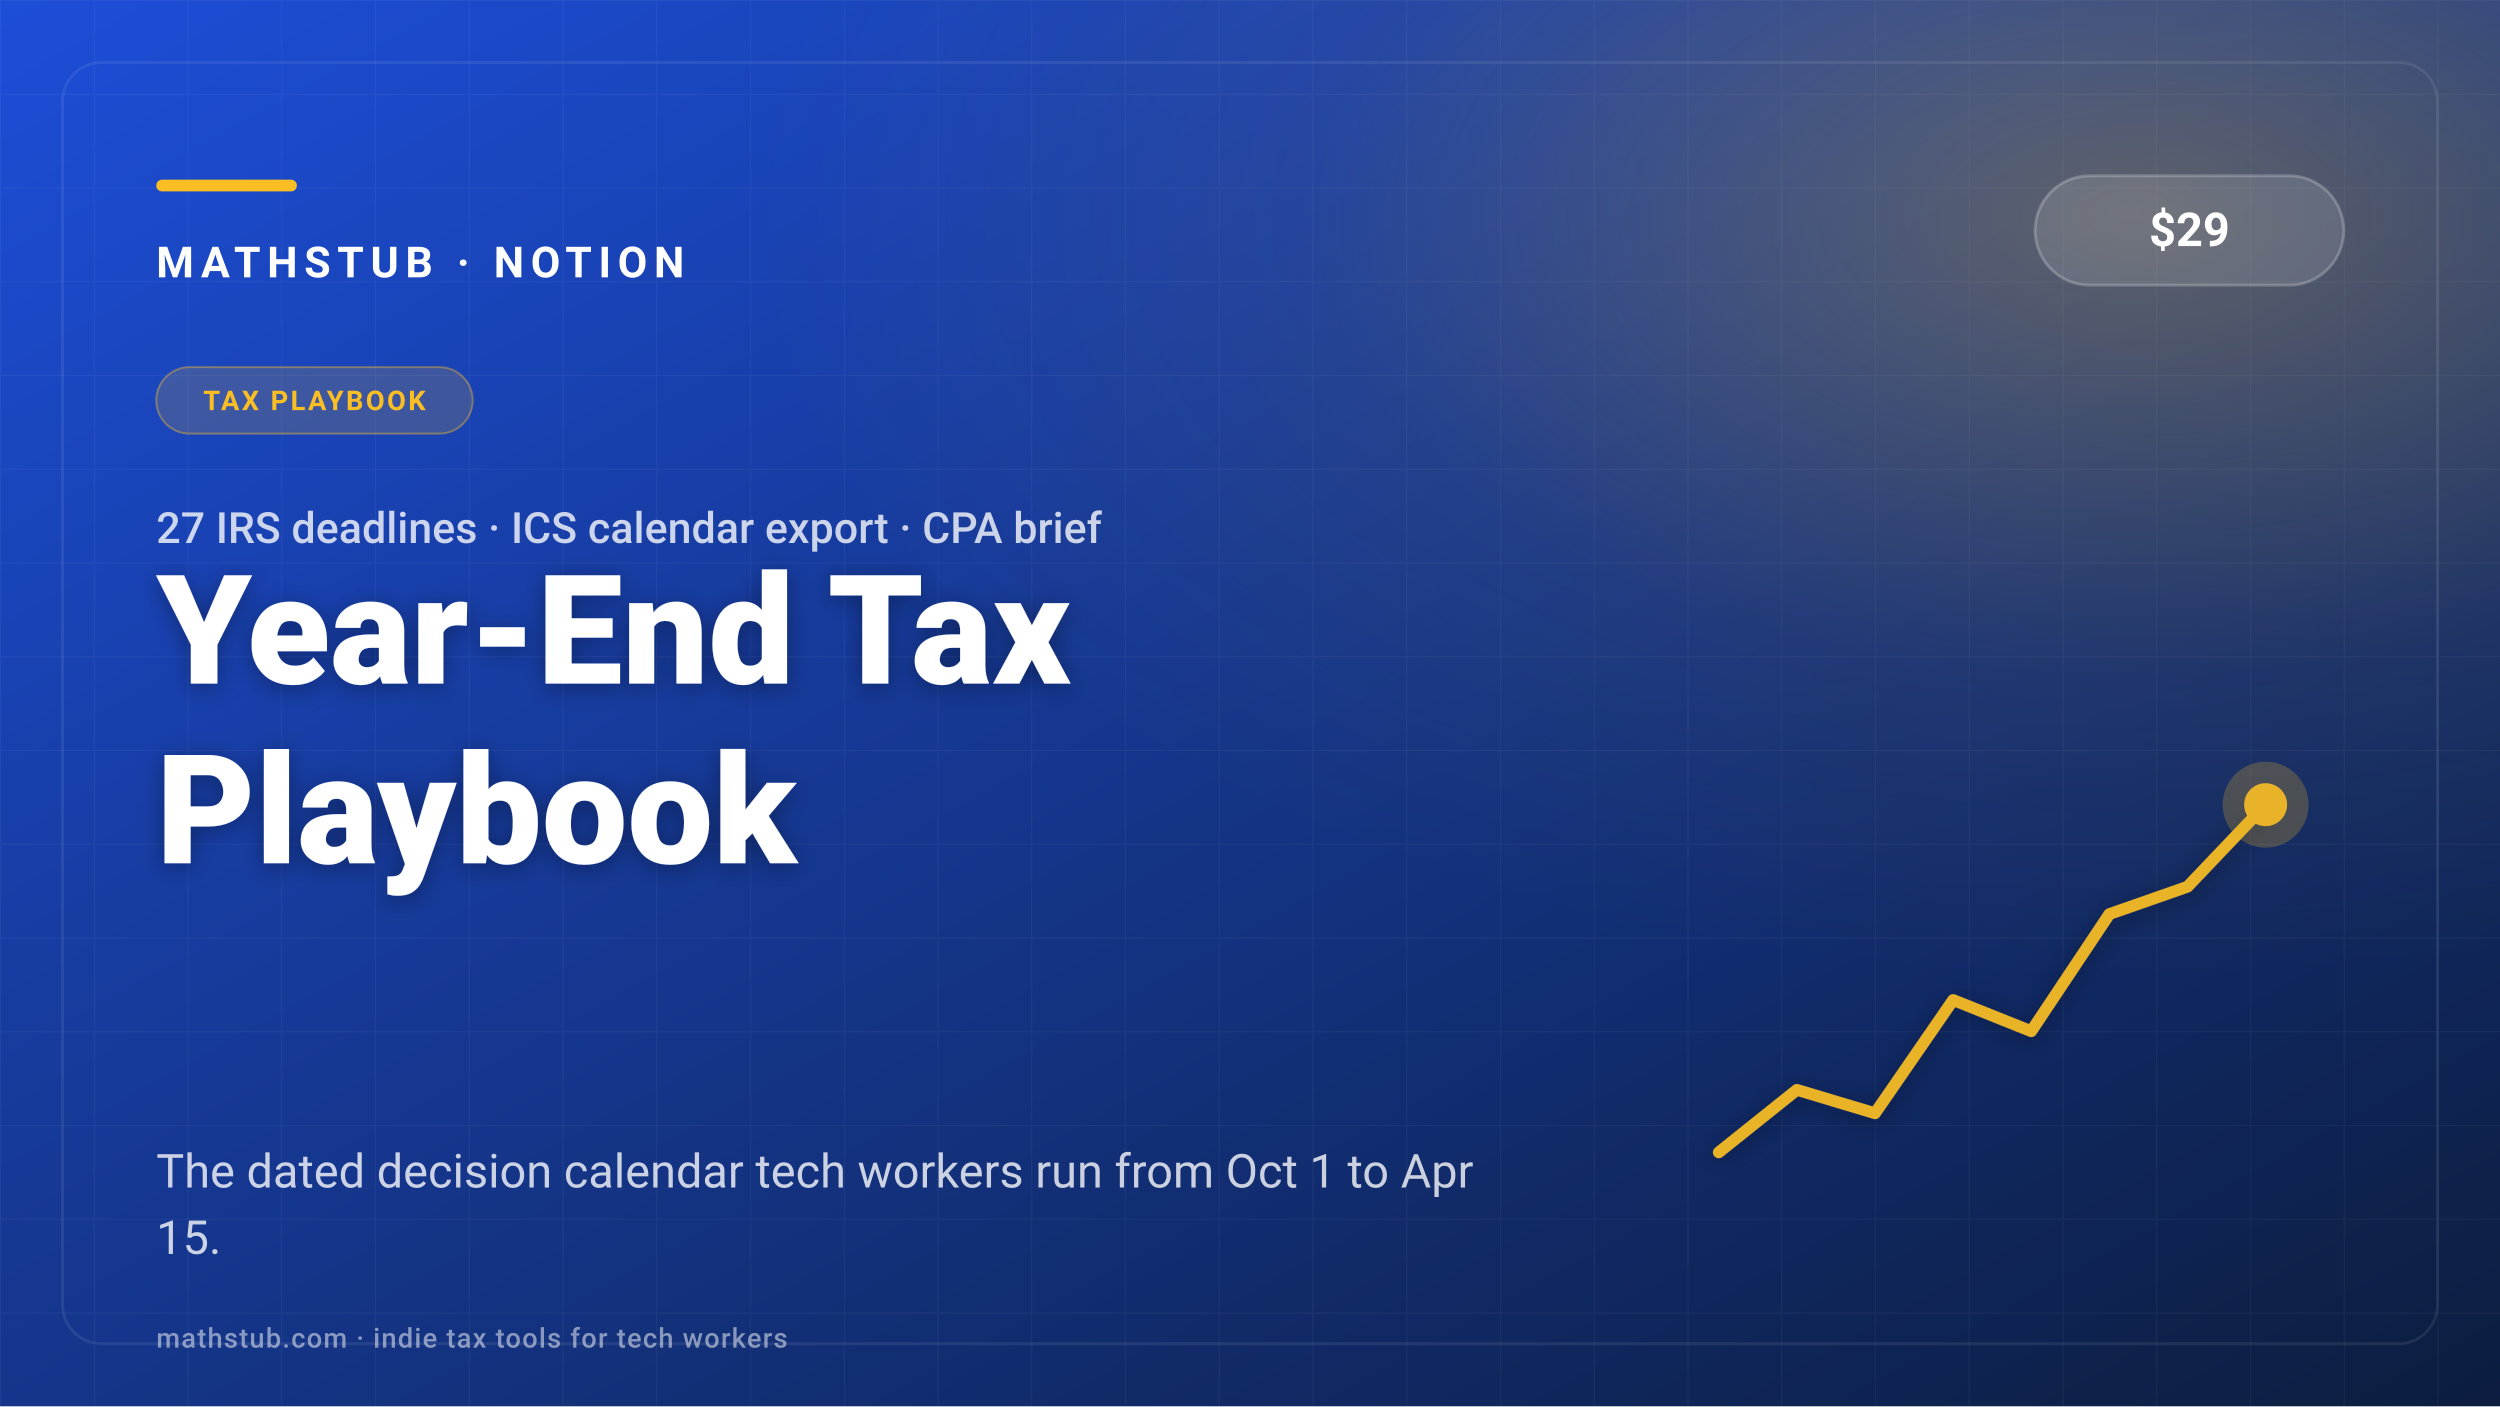
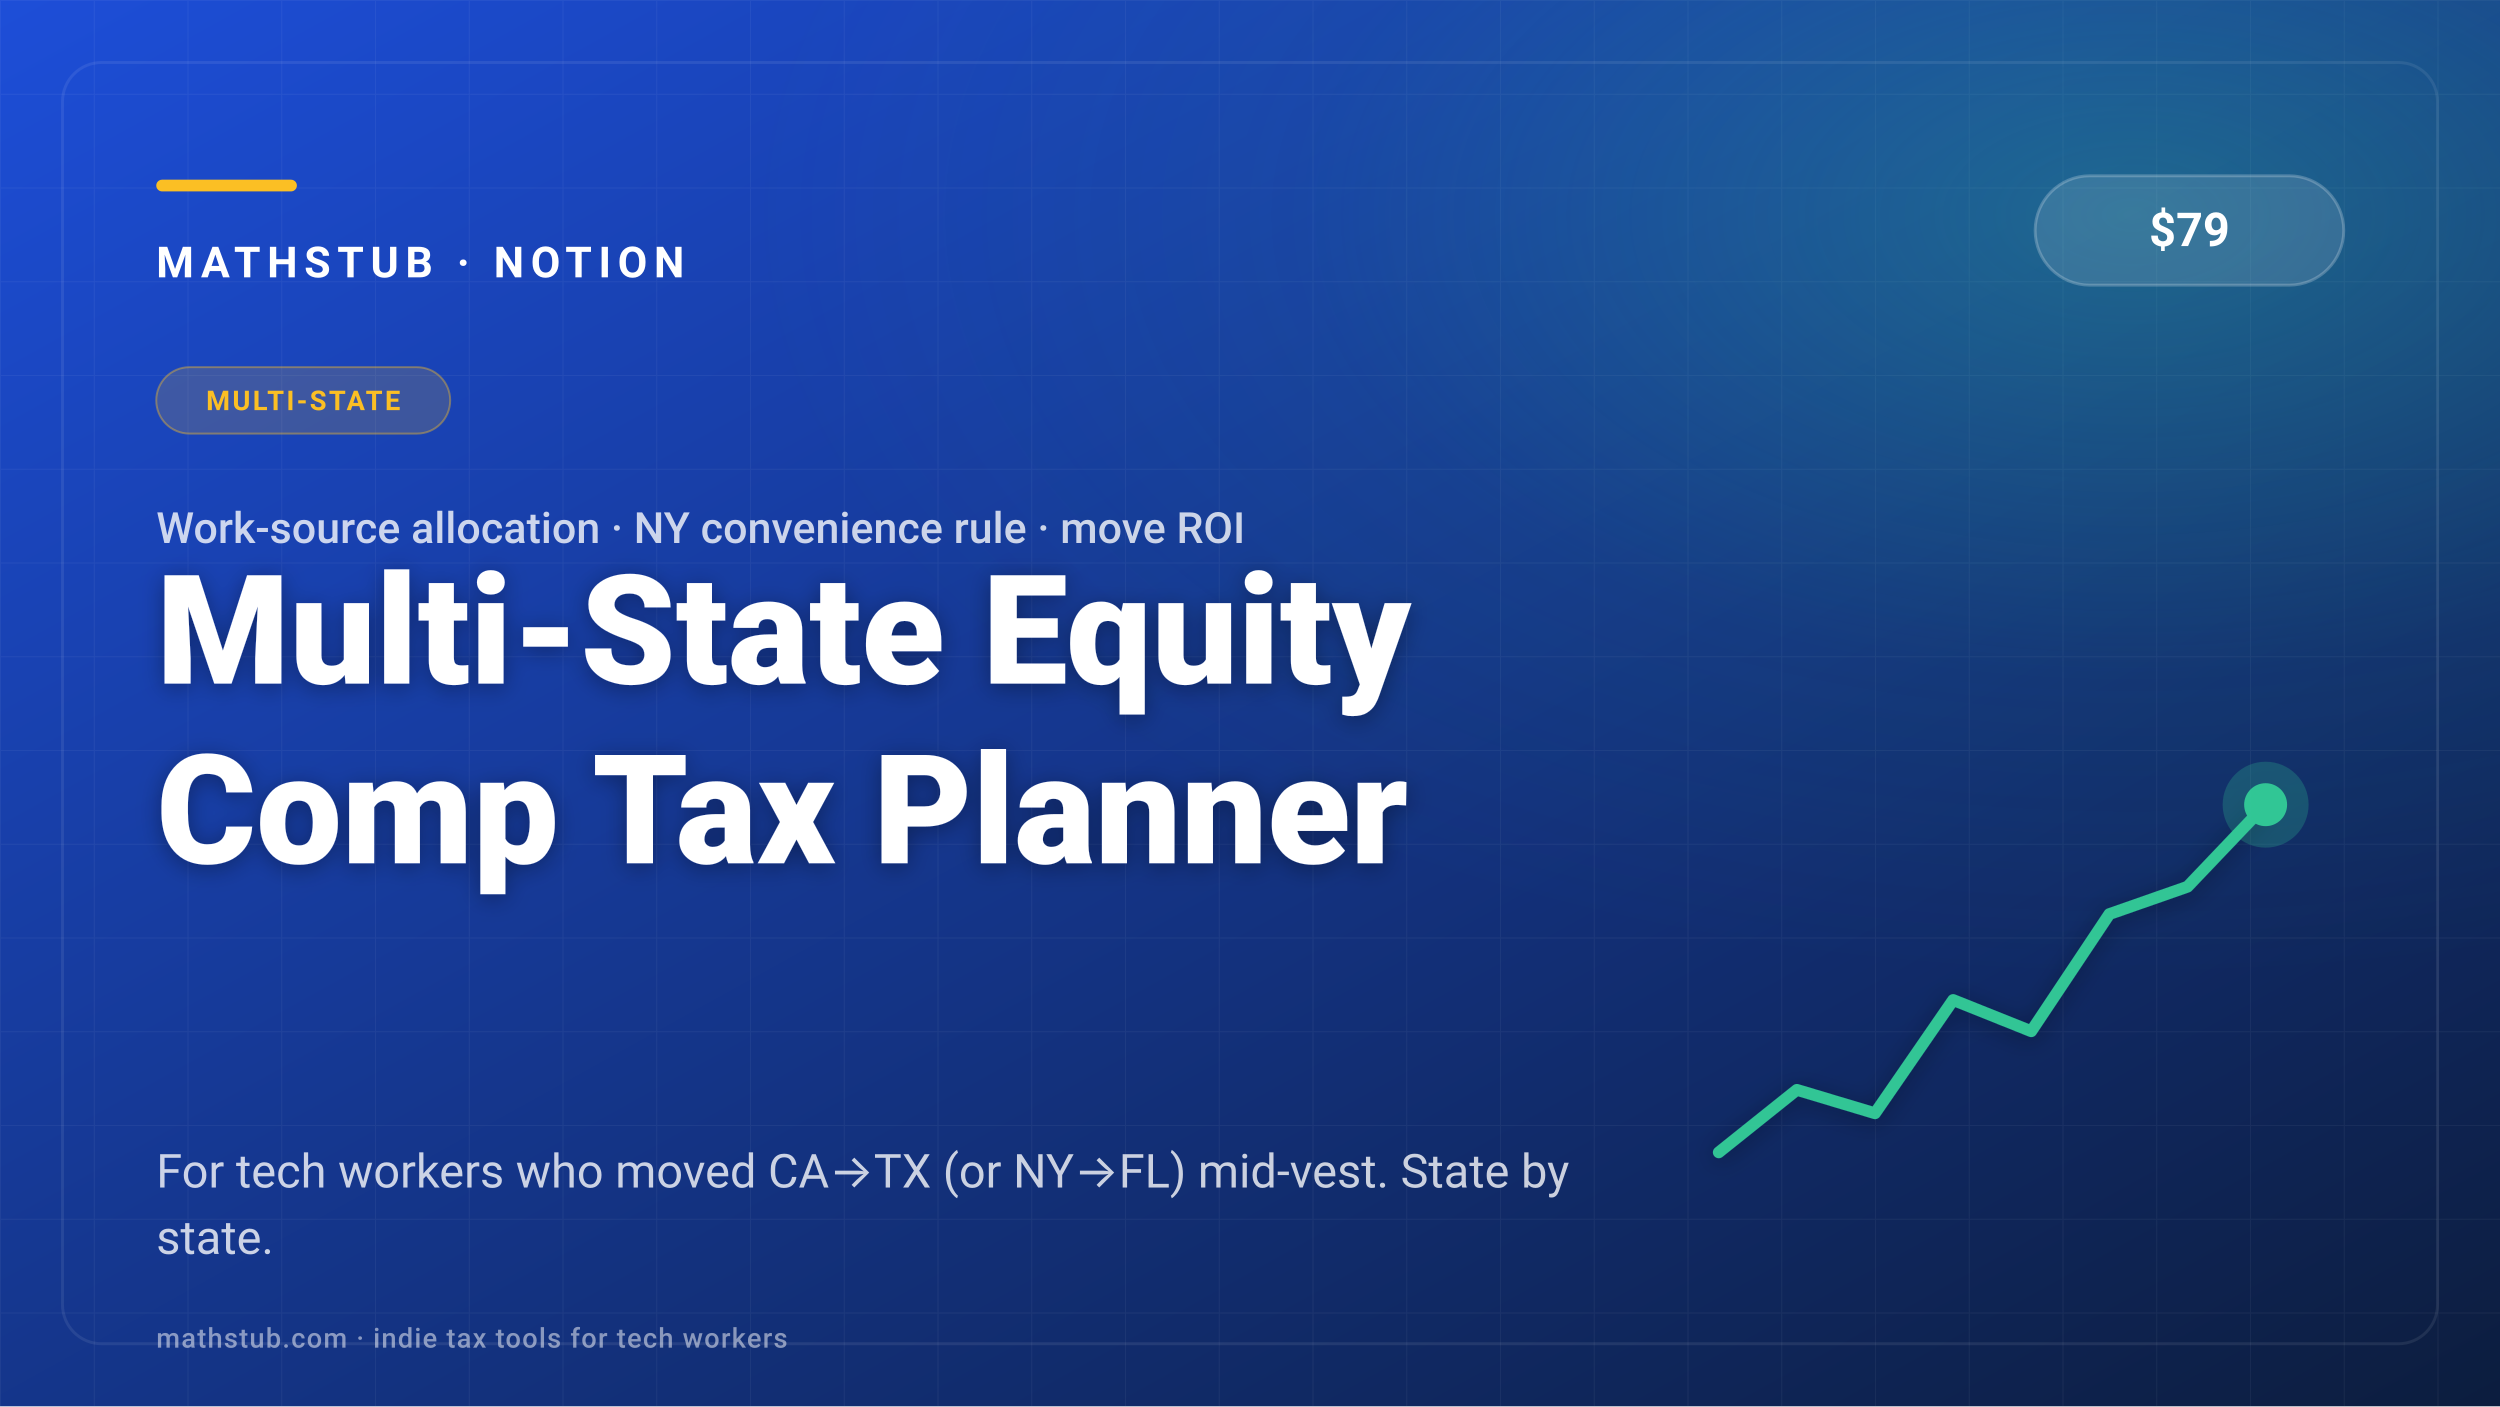
<svg xmlns="http://www.w3.org/2000/svg" viewBox="0 0 1280 720">
  <defs>
    <linearGradient id="bg" x1="0" y1="0" x2="1" y2="1">
      <stop offset="0%" stop-color="#1d4ed8" />
      <stop offset="100%" stop-color="#0c1d3e" />
    </linearGradient>
    <radialGradient id="glow" cx="0.85" cy="0.15" r="0.55">
-       <stop offset="0%" stop-color="#fbbf24" stop-opacity="0.32" />
-       <stop offset="60%" stop-color="#fbbf24" stop-opacity="0.06" />
-       <stop offset="100%" stop-color="#fbbf24" stop-opacity="0" />
+       <stop offset="0%" stop-color="#34d399" stop-opacity="0.32" />
+       <stop offset="60%" stop-color="#34d399" stop-opacity="0.06" />
+       <stop offset="100%" stop-color="#34d399" stop-opacity="0" />
    </radialGradient>
    <pattern id="grid" width="48" height="48" patternUnits="userSpaceOnUse">
      <path d="M48 0 L0 0 0 48" stroke="rgba(255,255,255,0.05)" stroke-width="1" fill="none" />
    </pattern>
    <filter id="softShadow" x="-20%" y="-20%" width="140%" height="140%">
      <feDropShadow dx="0" dy="2" stdDeviation="6" flood-color="#000000" flood-opacity="0.35" />
    </filter>
  </defs>
  <rect width="1280" height="720" fill="url(#bg)" />
  <rect width="1280" height="720" fill="url(#grid)" />
  <rect width="1280" height="720" fill="url(#glow)" />
  <rect x="32" y="32" width="1216" height="656" rx="20" fill="none" stroke="rgba(255,255,255,0.08)" stroke-width="1.5" />
  <rect x="80" y="92" width="72" height="6" fill="#fbbf24" rx="3" />
  <text x="80" y="142" font-family="-apple-system, BlinkMacSystemFont, 'Segoe UI', Roboto, sans-serif" font-size="22" font-weight="700" fill="#ffffff" letter-spacing="3.4">MATHSTUB · NOTION</text>
  <g transform="translate(1042, 90)">
    <rect width="158" height="56" rx="28" fill="rgba(255,255,255,0.12)" stroke="rgba(255,255,255,0.22)" stroke-width="1.5" />
-     <text x="79" y="36" text-anchor="middle" font-family="-apple-system, BlinkMacSystemFont, 'Segoe UI', Roboto, sans-serif" font-size="24" font-weight="700" fill="#ffffff">$29</text>
+     <text x="79" y="36" text-anchor="middle" font-family="-apple-system, BlinkMacSystemFont, 'Segoe UI', Roboto, sans-serif" font-size="24" font-weight="700" fill="#ffffff">$79</text>
  </g>
  <g transform="translate(80, 188)">
-     <rect width="162" height="34" rx="17" fill="rgba(251,191,36,0.16)" stroke="rgba(251,191,36,0.4)" stroke-width="1" />
-     <text x="81" y="22" text-anchor="middle" font-family="-apple-system, BlinkMacSystemFont, 'Segoe UI', Roboto, sans-serif" font-size="14" font-weight="700" letter-spacing="1.2" fill="#fbbf24">TAX PLAYBOOK</text>
+     <rect width="150.5" height="34" rx="17" fill="rgba(251,191,36,0.16)" stroke="rgba(251,191,36,0.4)" stroke-width="1" />
+     <text x="75.25" y="22" text-anchor="middle" font-family="-apple-system, BlinkMacSystemFont, 'Segoe UI', Roboto, sans-serif" font-size="14" font-weight="700" letter-spacing="1.2" fill="#fbbf24">MULTI-STATE</text>
  </g>
-   <text x="80" y="278" font-family="-apple-system, BlinkMacSystemFont, 'Segoe UI', Roboto, sans-serif" font-size="22" font-weight="500" fill="rgba(255,255,255,0.78)">27 IRS deadlines · ICS calendar export · CPA brief</text>
+   <text x="80" y="278" font-family="-apple-system, BlinkMacSystemFont, 'Segoe UI', Roboto, sans-serif" font-size="22" font-weight="500" fill="rgba(255,255,255,0.78)">Work-source allocation · NY convenience rule · move ROI</text>
  <text x="80" y="350" font-family="-apple-system, BlinkMacSystemFont, 'Segoe UI', Roboto, sans-serif" font-size="78" font-weight="800" fill="#ffffff" filter="url(#softShadow)">
-     <tspan x="80" dy="0">Year-End Tax</tspan>
-     <tspan x="80" dy="92">Playbook</tspan>
+     <tspan x="80" dy="0">Multi-State Equity</tspan>
+     <tspan x="80" dy="92">Comp Tax Planner</tspan>
  </text>
  <text x="80" y="608" font-family="-apple-system, BlinkMacSystemFont, 'Segoe UI', Roboto, sans-serif" font-size="24" font-weight="400" fill="rgba(255,255,255,0.78)">
-     <tspan x="80" dy="0">The dated decision calendar tech workers run from Oct 1 to Apr</tspan>
-     <tspan x="80" dy="34">15.</tspan>
+     <tspan x="80" dy="0">For tech workers who moved CA→TX (or NY→FL) mid-vest. State by</tspan>
+     <tspan x="80" dy="34">state.</tspan>
  </text>
  <g transform="translate(880, 390)" opacity="0.92">
-     <path d="M0 200 L40 168 L80 180 L120 122 L160 138 L200 78 L240 64 L280 22" stroke="#fbbf24" stroke-width="6" fill="none" stroke-linecap="round" stroke-linejoin="round" filter="url(#softShadow)" />
-     <circle cx="280" cy="22" r="11" fill="#fbbf24" />
-     <circle cx="280" cy="22" r="22" fill="#fbbf24" fill-opacity="0.25" />
+     <path d="M0 200 L40 168 L80 180 L120 122 L160 138 L200 78 L240 64 L280 22" stroke="#34d399" stroke-width="6" fill="none" stroke-linecap="round" stroke-linejoin="round" filter="url(#softShadow)" />
+     <circle cx="280" cy="22" r="11" fill="#34d399" />
+     <circle cx="280" cy="22" r="22" fill="#34d399" fill-opacity="0.25" />
  </g>
  <text x="80" y="690" font-family="-apple-system, BlinkMacSystemFont, 'Segoe UI', Roboto, sans-serif" font-size="14" font-weight="500" fill="rgba(255,255,255,0.5)" letter-spacing="0.6">mathstub.com · indie tax tools for tech workers</text>
</svg>
